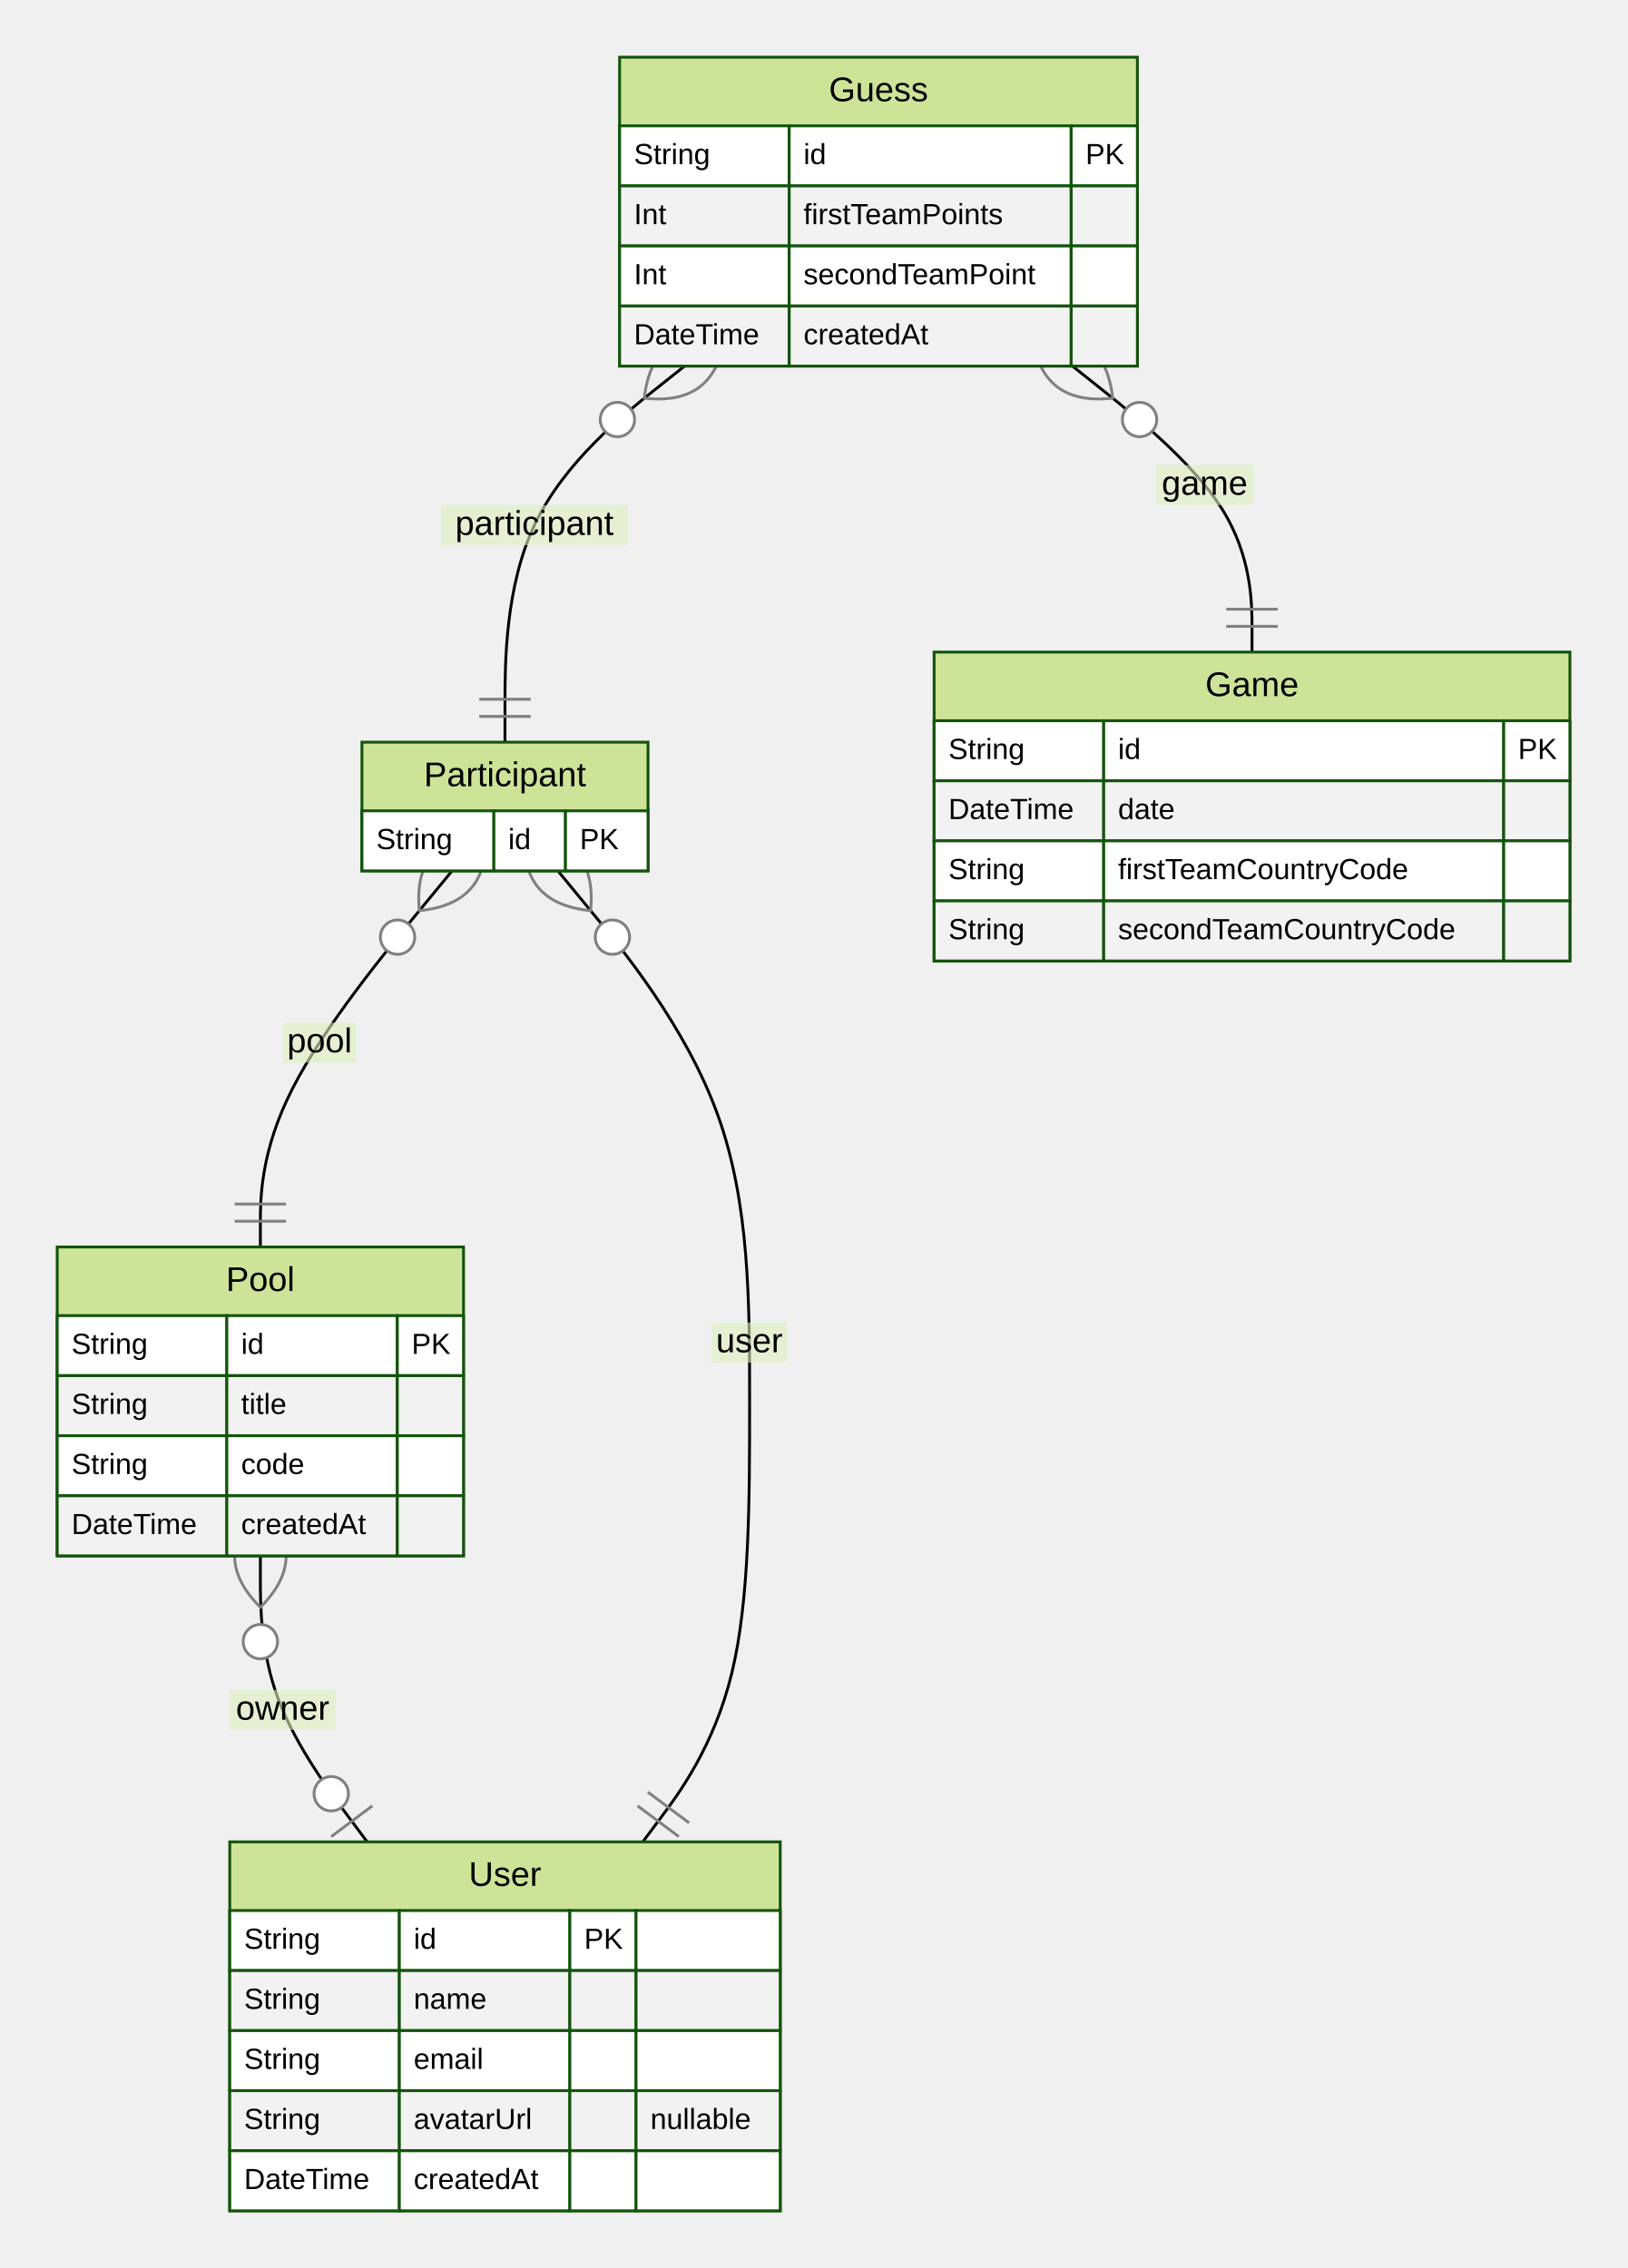
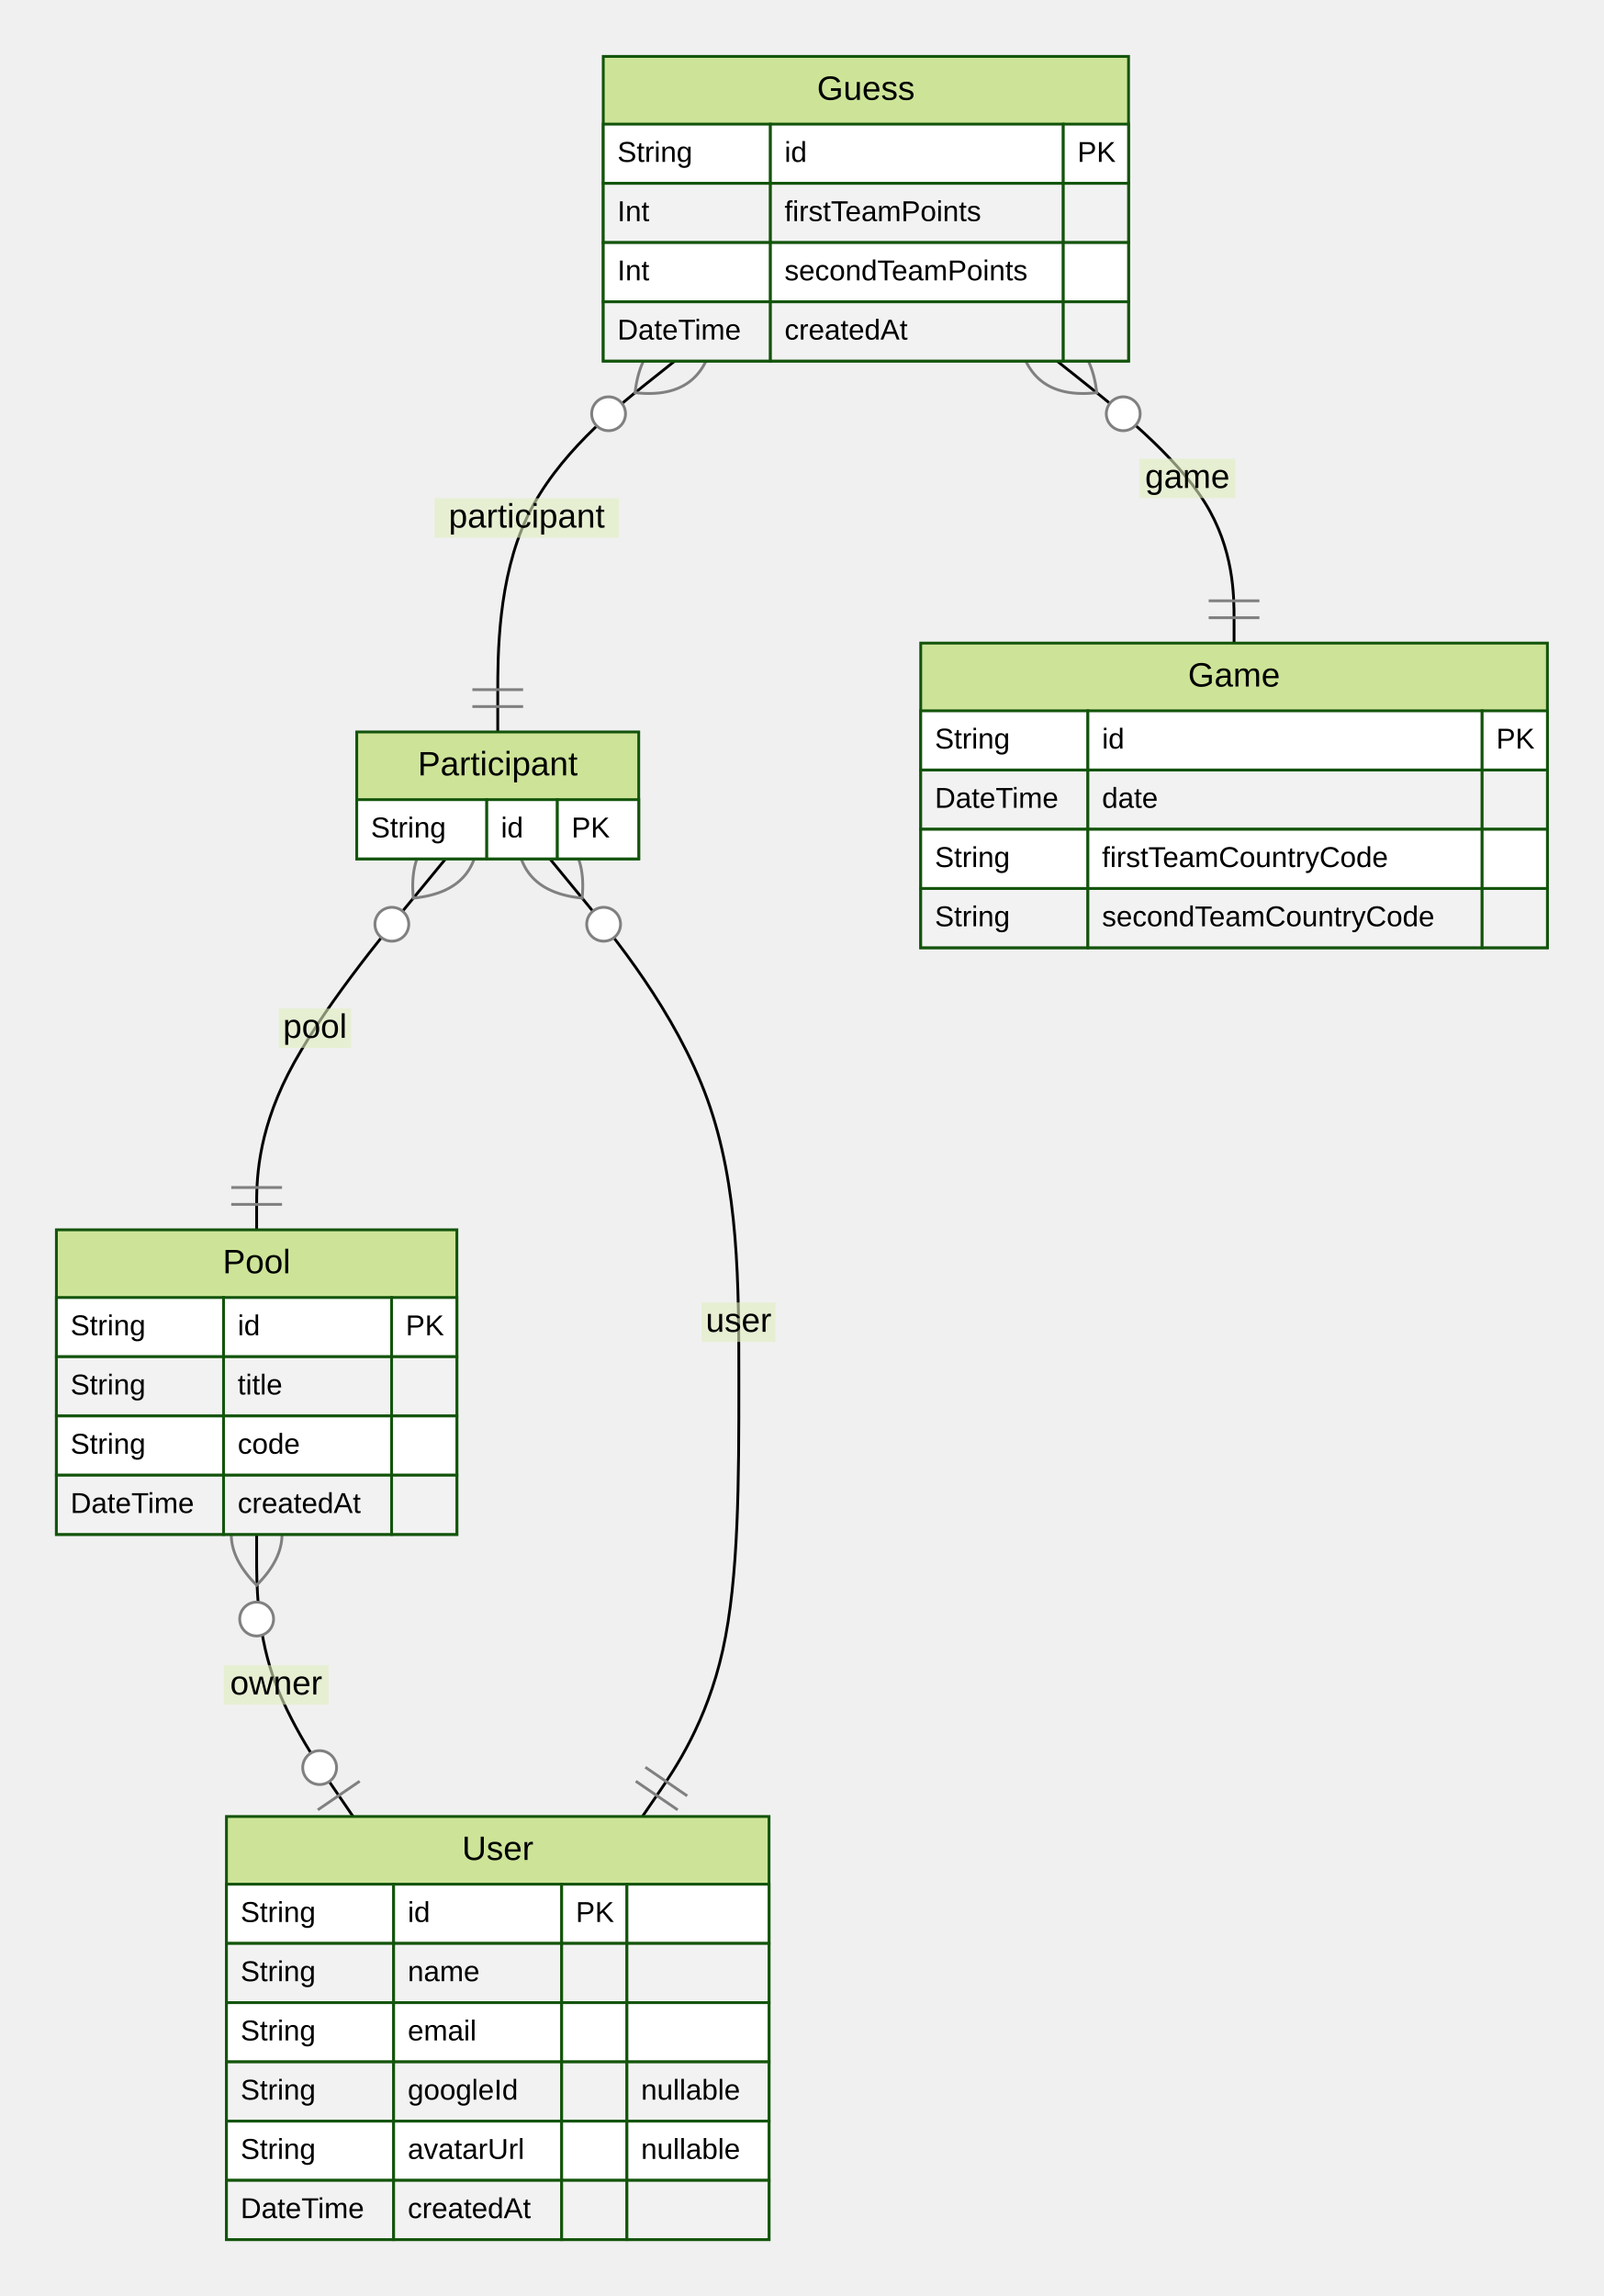
- <svg xmlns="http://www.w3.org/2000/svg" aria-labelledby="chart-title-mermaid-0 chart-desc-mermaid-0" role="img" viewBox="0 0 568.751 793" style="max-width: 568.751px; background-color: white;" width="100%" id="mermaid-0">
+ <svg xmlns="http://www.w3.org/2000/svg" aria-labelledby="chart-title-mermaid-0 chart-desc-mermaid-0" role="img" viewBox="0 0 568.751 814" style="max-width: 568.751px; background-color: white;" width="100%" id="mermaid-0">
  <style>#mermaid-0 {font-family:"trebuchet ms",verdana,arial,sans-serif;font-size:16px;fill:#000000;}#mermaid-0 .error-icon{fill:#552222;}#mermaid-0 .error-text{fill:#552222;stroke:#552222;}#mermaid-0 .edge-thickness-normal{stroke-width:2px;}#mermaid-0 .edge-thickness-thick{stroke-width:3.5px;}#mermaid-0 .edge-pattern-solid{stroke-dasharray:0;}#mermaid-0 .edge-pattern-dashed{stroke-dasharray:3;}#mermaid-0 .edge-pattern-dotted{stroke-dasharray:2;}#mermaid-0 .marker{fill:#000000;stroke:#000000;}#mermaid-0 .marker.cross{stroke:#000000;}#mermaid-0 svg{font-family:"trebuchet ms",verdana,arial,sans-serif;font-size:16px;}#mermaid-0 .entityBox{fill:#cde498;stroke:#13540c;}#mermaid-0 .attributeBoxOdd{fill:#ffffff;stroke:#13540c;}#mermaid-0 .attributeBoxEven{fill:#f2f2f2;stroke:#13540c;}#mermaid-0 .relationshipLabelBox{fill:hsl(78.158, 58.462%, 84.51%);opacity:0.7;background-color:hsl(78.158, 58.462%, 84.51%);}#mermaid-0 .relationshipLabelBox rect{opacity:0.5;}#mermaid-0 .relationshipLine{stroke:#000000;}#mermaid-0 :root{--mermaid-font-family:"trebuchet ms",verdana,arial,sans-serif;}</style>
  <g />
  <defs>
    <marker orient="auto" markerHeight="18" markerWidth="18" refY="9" refX="0" id="ONLY_ONE_START">
      <path d="M9,0 L9,18 M15,0 L15,18" fill="none" stroke="gray" />
    </marker>
  </defs>
  <defs>
    <marker orient="auto" markerHeight="18" markerWidth="18" refY="9" refX="18" id="ONLY_ONE_END">
      <path d="M3,0 L3,18 M9,0 L9,18" fill="none" stroke="gray" />
    </marker>
  </defs>
  <defs>
    <marker orient="auto" markerHeight="18" markerWidth="30" refY="9" refX="0" id="ZERO_OR_ONE_START">
      <circle r="6" cy="9" cx="21" fill="white" stroke="gray" />
      <path d="M9,0 L9,18" fill="none" stroke="gray" />
    </marker>
  </defs>
  <defs>
    <marker orient="auto" markerHeight="18" markerWidth="30" refY="9" refX="30" id="ZERO_OR_ONE_END">
      <circle r="6" cy="9" cx="9" fill="white" stroke="gray" />
      <path d="M21,0 L21,18" fill="none" stroke="gray" />
    </marker>
  </defs>
  <defs>
    <marker orient="auto" markerHeight="36" markerWidth="45" refY="18" refX="18" id="ONE_OR_MORE_START">
      <path d="M0,18 Q 18,0 36,18 Q 18,36 0,18 M42,9 L42,27" fill="none" stroke="gray" />
    </marker>
  </defs>
  <defs>
    <marker orient="auto" markerHeight="36" markerWidth="45" refY="18" refX="27" id="ONE_OR_MORE_END">
      <path d="M3,9 L3,27 M9,18 Q27,0 45,18 Q27,36 9,18" fill="none" stroke="gray" />
    </marker>
  </defs>
  <defs>
    <marker orient="auto" markerHeight="36" markerWidth="57" refY="18" refX="18" id="ZERO_OR_MORE_START">
      <circle r="6" cy="18" cx="48" fill="white" stroke="gray" />
      <path d="M0,18 Q18,0 36,18 Q18,36 0,18" fill="none" stroke="gray" />
    </marker>
  </defs>
  <defs>
    <marker orient="auto" markerHeight="36" markerWidth="57" refY="18" refX="39" id="ZERO_OR_MORE_END">
      <circle r="6" cy="18" cx="9" fill="white" stroke="gray" />
      <path d="M21,18 Q39,0 57,18 Q39,36 21,18" fill="none" stroke="gray" />
    </marker>
  </defs>
-   <path marker-start="url(#ZERO_OR_MORE_START)" marker-end="url(#ZERO_OR_ONE_END)" fill="none" stroke="gray" d="M91.01,544L91.01,552.333C91.01,560.667,91.01,577.333,97.233,594C103.456,610.667,115.902,627.333,122.125,635.667L128.348,644" class="er relationshipLine" />
-   <path marker-start="url(#ZERO_OR_MORE_START)" marker-end="url(#ONLY_ONE_END)" fill="none" stroke="gray" d="M195.013,304.5L206.181,318.083C217.348,331.667,239.684,358.833,250.851,389.75C262.019,420.667,262.019,455.333,262.019,490C262.019,524.667,262.019,559.333,255.796,585C249.573,610.667,237.127,627.333,230.904,635.667L224.681,644" class="er relationshipLine" />
+   <path marker-start="url(#ZERO_OR_MORE_START)" marker-end="url(#ZERO_OR_ONE_END)" fill="none" stroke="gray" d="M91.01,544L91.01,552.333C91.01,560.667,91.01,577.333,96.71,594C102.41,610.667,113.811,627.333,119.511,635.667L125.211,644" class="er relationshipLine" />
+   <path marker-start="url(#ZERO_OR_MORE_START)" marker-end="url(#ONLY_ONE_END)" fill="none" stroke="gray" d="M195.013,304.5L206.181,318.083C217.348,331.667,239.684,358.833,250.851,389.75C262.019,420.667,262.019,455.333,262.019,490C262.019,524.667,262.019,559.333,256.319,585C250.618,610.667,239.218,627.333,233.518,635.667L227.817,644" class="er relationshipLine" />
  <path marker-start="url(#ZERO_OR_MORE_START)" marker-end="url(#ONLY_ONE_END)" fill="none" stroke="gray" d="M158.016,304.5L146.848,318.083C135.68,331.667,113.345,358.833,102.177,380.75C91.01,402.667,91.01,419.333,91.01,427.667L91.01,436" class="er relationshipLine" />
  <path marker-start="url(#ZERO_OR_MORE_START)" marker-end="url(#ONLY_ONE_END)" fill="none" stroke="gray" d="M239.283,128L228.822,136.333C218.36,144.667,197.437,161.333,186.976,183.25C176.514,205.167,176.514,232.333,176.514,245.917L176.514,259.5" class="er relationshipLine" />
  <path marker-start="url(#ZERO_OR_MORE_START)" marker-end="url(#ONLY_ONE_END)" fill="none" stroke="gray" d="M374.864,128L385.325,136.333C395.787,144.667,416.71,161.333,427.171,178C437.633,194.667,437.633,211.333,437.633,219.667L437.633,228" class="er relationshipLine" />
  <g transform="translate(20,436 )" id="Pool">
    <rect height="108" width="142.019" y="0" x="0" stroke="gray" fill-opacity="100%" fill="honeydew" class="er entityBox" />
    <text transform="translate(71.00957,12)" style="font-family: &quot;trebuchet ms&quot;, verdana, arial, sans-serif;; font-size: 12px" text-anchor="middle" dominant-baseline="middle" y="0" x="0" id="entity-Pool" class="er entityLabel">Pool</text>
    <rect height="21" width="59.281" y="24" x="0" stroke="gray" fill-opacity="100%" fill="honeydew" class="er attributeBoxOdd" />
    <text transform="translate(5,34.5)" style="font-family: &quot;trebuchet ms&quot;, verdana, arial, sans-serif;; font-size: 10.2px" text-anchor="left" dominant-baseline="middle" y="0" x="0" id="entity-Pool-attr-1-type" class="er entityLabel">String</text>
    <rect height="21" width="59.595" y="24" x="59.281" stroke="gray" fill-opacity="100%" fill="honeydew" class="er attributeBoxOdd" />
    <text transform="translate(64.28125,34.5)" style="font-family: &quot;trebuchet ms&quot;, verdana, arial, sans-serif;; font-size: 10.2px" text-anchor="left" dominant-baseline="middle" y="0" x="0" id="entity-Pool-attr-1-name" class="er entityLabel">id</text>
    <rect height="21" width="23.143" y="24" x="118.876" stroke="gray" fill-opacity="100%" fill="honeydew" class="er attributeBoxOdd" />
    <text transform="translate(123.8758,34.5)" style="font-family: &quot;trebuchet ms&quot;, verdana, arial, sans-serif;; font-size: 10.2px" text-anchor="left" dominant-baseline="middle" y="0" x="0" id="entity-Pool-attr-1-key" class="er entityLabel">PK</text>
    <rect height="21" width="59.281" y="45" x="0" stroke="gray" fill-opacity="100%" fill="honeydew" class="er attributeBoxEven" />
    <text transform="translate(5,55.5)" style="font-family: &quot;trebuchet ms&quot;, verdana, arial, sans-serif;; font-size: 10.2px" text-anchor="left" dominant-baseline="middle" y="0" x="0" id="entity-Pool-attr-2-type" class="er entityLabel">String</text>
    <rect height="21" width="59.595" y="45" x="59.281" stroke="gray" fill-opacity="100%" fill="honeydew" class="er attributeBoxEven" />
    <text transform="translate(64.28125,55.5)" style="font-family: &quot;trebuchet ms&quot;, verdana, arial, sans-serif;; font-size: 10.2px" text-anchor="left" dominant-baseline="middle" y="0" x="0" id="entity-Pool-attr-2-name" class="er entityLabel">title</text>
    <rect height="21" width="23.143" y="45" x="118.876" stroke="gray" fill-opacity="100%" fill="honeydew" class="er attributeBoxEven" />
    <text transform="translate(123.8758,55.5)" style="font-family: &quot;trebuchet ms&quot;, verdana, arial, sans-serif;; font-size: 10.2px" text-anchor="left" dominant-baseline="middle" y="0" x="0" id="entity-Pool-attr-2-key" class="er entityLabel" />
    <rect height="21" width="59.281" y="66" x="0" stroke="gray" fill-opacity="100%" fill="honeydew" class="er attributeBoxOdd" />
    <text transform="translate(5,76.5)" style="font-family: &quot;trebuchet ms&quot;, verdana, arial, sans-serif;; font-size: 10.2px" text-anchor="left" dominant-baseline="middle" y="0" x="0" id="entity-Pool-attr-3-type" class="er entityLabel">String</text>
    <rect height="21" width="59.595" y="66" x="59.281" stroke="gray" fill-opacity="100%" fill="honeydew" class="er attributeBoxOdd" />
    <text transform="translate(64.28125,76.5)" style="font-family: &quot;trebuchet ms&quot;, verdana, arial, sans-serif;; font-size: 10.2px" text-anchor="left" dominant-baseline="middle" y="0" x="0" id="entity-Pool-attr-3-name" class="er entityLabel">code</text>
    <rect height="21" width="23.143" y="66" x="118.876" stroke="gray" fill-opacity="100%" fill="honeydew" class="er attributeBoxOdd" />
    <text transform="translate(123.8758,76.5)" style="font-family: &quot;trebuchet ms&quot;, verdana, arial, sans-serif;; font-size: 10.2px" text-anchor="left" dominant-baseline="middle" y="0" x="0" id="entity-Pool-attr-3-key" class="er entityLabel" />
    <rect height="21" width="59.281" y="87" x="0" stroke="gray" fill-opacity="100%" fill="honeydew" class="er attributeBoxEven" />
    <text transform="translate(5,97.5)" style="font-family: &quot;trebuchet ms&quot;, verdana, arial, sans-serif;; font-size: 10.2px" text-anchor="left" dominant-baseline="middle" y="0" x="0" id="entity-Pool-attr-4-type" class="er entityLabel">DateTime</text>
    <rect height="21" width="59.595" y="87" x="59.281" stroke="gray" fill-opacity="100%" fill="honeydew" class="er attributeBoxEven" />
    <text transform="translate(64.28125,97.5)" style="font-family: &quot;trebuchet ms&quot;, verdana, arial, sans-serif;; font-size: 10.2px" text-anchor="left" dominant-baseline="middle" y="0" x="0" id="entity-Pool-attr-4-name" class="er entityLabel">createdAt</text>
    <rect height="21" width="23.143" y="87" x="118.876" stroke="gray" fill-opacity="100%" fill="honeydew" class="er attributeBoxEven" />
    <text transform="translate(123.8758,97.5)" style="font-family: &quot;trebuchet ms&quot;, verdana, arial, sans-serif;; font-size: 10.2px" text-anchor="left" dominant-baseline="middle" y="0" x="0" id="entity-Pool-attr-4-key" class="er entityLabel" />
  </g>
  <g transform="translate(126.5144,259.5 )" id="Participant">
    <rect height="45" width="100" y="0" x="0" stroke="gray" fill-opacity="100%" fill="honeydew" class="er entityBox" />
    <text transform="translate(50,12)" style="font-family: &quot;trebuchet ms&quot;, verdana, arial, sans-serif;; font-size: 12px" text-anchor="middle" dominant-baseline="middle" y="0" x="0" id="entity-Participant" class="er entityLabel">Participant</text>
    <rect height="21" width="46.119" y="24" x="0" stroke="gray" fill-opacity="100%" fill="honeydew" class="er attributeBoxOdd" />
    <text transform="translate(5,34.5)" style="font-family: &quot;trebuchet ms&quot;, verdana, arial, sans-serif;; font-size: 10.2px" text-anchor="left" dominant-baseline="middle" y="0" x="0" id="entity-Participant-attr-1-type" class="er entityLabel">String</text>
    <rect height="21" width="25.025" y="24" x="46.119" stroke="gray" fill-opacity="100%" fill="honeydew" class="er attributeBoxOdd" />
    <text transform="translate(51.11889,34.5)" style="font-family: &quot;trebuchet ms&quot;, verdana, arial, sans-serif;; font-size: 10.2px" text-anchor="left" dominant-baseline="middle" y="0" x="0" id="entity-Participant-attr-1-name" class="er entityLabel">id</text>
    <rect height="21" width="28.856" y="24" x="71.144" stroke="gray" fill-opacity="100%" fill="honeydew" class="er attributeBoxOdd" />
    <text transform="translate(76.14402,34.5)" style="font-family: &quot;trebuchet ms&quot;, verdana, arial, sans-serif;; font-size: 10.2px" text-anchor="left" dominant-baseline="middle" y="0" x="0" id="entity-Participant-attr-1-key" class="er entityLabel">PK</text>
  </g>
  <g transform="translate(80.30947,644 )" id="User">
-     <rect height="129" width="192.41" y="0" x="0" stroke="gray" fill-opacity="100%" fill="honeydew" class="er entityBox" />
+     <rect height="150" width="192.41" y="0" x="0" stroke="gray" fill-opacity="100%" fill="honeydew" class="er entityBox" />
    <text transform="translate(96.20488,12)" style="font-family: &quot;trebuchet ms&quot;, verdana, arial, sans-serif;; font-size: 12px" text-anchor="middle" dominant-baseline="middle" y="0" x="0" id="entity-User" class="er entityLabel">User</text>
    <rect height="21" width="59.281" y="24" x="0" stroke="gray" fill-opacity="100%" fill="honeydew" class="er attributeBoxOdd" />
    <text transform="translate(5,34.5)" style="font-family: &quot;trebuchet ms&quot;, verdana, arial, sans-serif;; font-size: 10.2px" text-anchor="left" dominant-baseline="middle" y="0" x="0" id="entity-User-attr-1-type" class="er entityLabel">String</text>
    <rect height="21" width="59.595" y="24" x="59.281" stroke="gray" fill-opacity="100%" fill="honeydew" class="er attributeBoxOdd" />
    <text transform="translate(64.28125,34.5)" style="font-family: &quot;trebuchet ms&quot;, verdana, arial, sans-serif;; font-size: 10.2px" text-anchor="left" dominant-baseline="middle" y="0" x="0" id="entity-User-attr-1-name" class="er entityLabel">id</text>
    <rect height="21" width="23.143" y="24" x="118.876" stroke="gray" fill-opacity="100%" fill="honeydew" class="er attributeBoxOdd" />
    <text transform="translate(123.8758,34.5)" style="font-family: &quot;trebuchet ms&quot;, verdana, arial, sans-serif;; font-size: 10.2px" text-anchor="left" dominant-baseline="middle" y="0" x="0" id="entity-User-attr-1-key" class="er entityLabel">PK</text>
    <rect height="21" width="50.391" y="24" x="142.019" stroke="gray" fill-opacity="100%" fill="honeydew" class="er attributeBoxOdd" />
    <text transform="translate(147.0191,34.5)" style="font-family: &quot;trebuchet ms&quot;, verdana, arial, sans-serif;; font-size: 10.2px" text-anchor="left" dominant-baseline="middle" y="0" x="0" id="entity-User-attr-1-comment" class="er entityLabel" />
    <rect height="21" width="59.281" y="45" x="0" stroke="gray" fill-opacity="100%" fill="honeydew" class="er attributeBoxEven" />
    <text transform="translate(5,55.5)" style="font-family: &quot;trebuchet ms&quot;, verdana, arial, sans-serif;; font-size: 10.2px" text-anchor="left" dominant-baseline="middle" y="0" x="0" id="entity-User-attr-2-type" class="er entityLabel">String</text>
    <rect height="21" width="59.595" y="45" x="59.281" stroke="gray" fill-opacity="100%" fill="honeydew" class="er attributeBoxEven" />
    <text transform="translate(64.28125,55.5)" style="font-family: &quot;trebuchet ms&quot;, verdana, arial, sans-serif;; font-size: 10.2px" text-anchor="left" dominant-baseline="middle" y="0" x="0" id="entity-User-attr-2-name" class="er entityLabel">name</text>
    <rect height="21" width="23.143" y="45" x="118.876" stroke="gray" fill-opacity="100%" fill="honeydew" class="er attributeBoxEven" />
    <text transform="translate(123.8758,55.5)" style="font-family: &quot;trebuchet ms&quot;, verdana, arial, sans-serif;; font-size: 10.2px" text-anchor="left" dominant-baseline="middle" y="0" x="0" id="entity-User-attr-2-key" class="er entityLabel" />
    <rect height="21" width="50.391" y="45" x="142.019" stroke="gray" fill-opacity="100%" fill="honeydew" class="er attributeBoxEven" />
    <text transform="translate(147.0191,55.5)" style="font-family: &quot;trebuchet ms&quot;, verdana, arial, sans-serif;; font-size: 10.2px" text-anchor="left" dominant-baseline="middle" y="0" x="0" id="entity-User-attr-2-comment" class="er entityLabel" />
    <rect height="21" width="59.281" y="66" x="0" stroke="gray" fill-opacity="100%" fill="honeydew" class="er attributeBoxOdd" />
    <text transform="translate(5,76.5)" style="font-family: &quot;trebuchet ms&quot;, verdana, arial, sans-serif;; font-size: 10.2px" text-anchor="left" dominant-baseline="middle" y="0" x="0" id="entity-User-attr-3-type" class="er entityLabel">String</text>
    <rect height="21" width="59.595" y="66" x="59.281" stroke="gray" fill-opacity="100%" fill="honeydew" class="er attributeBoxOdd" />
    <text transform="translate(64.28125,76.5)" style="font-family: &quot;trebuchet ms&quot;, verdana, arial, sans-serif;; font-size: 10.2px" text-anchor="left" dominant-baseline="middle" y="0" x="0" id="entity-User-attr-3-name" class="er entityLabel">email</text>
    <rect height="21" width="23.143" y="66" x="118.876" stroke="gray" fill-opacity="100%" fill="honeydew" class="er attributeBoxOdd" />
    <text transform="translate(123.8758,76.5)" style="font-family: &quot;trebuchet ms&quot;, verdana, arial, sans-serif;; font-size: 10.2px" text-anchor="left" dominant-baseline="middle" y="0" x="0" id="entity-User-attr-3-key" class="er entityLabel" />
    <rect height="21" width="50.391" y="66" x="142.019" stroke="gray" fill-opacity="100%" fill="honeydew" class="er attributeBoxOdd" />
    <text transform="translate(147.0191,76.5)" style="font-family: &quot;trebuchet ms&quot;, verdana, arial, sans-serif;; font-size: 10.2px" text-anchor="left" dominant-baseline="middle" y="0" x="0" id="entity-User-attr-3-comment" class="er entityLabel" />
    <rect height="21" width="59.281" y="87" x="0" stroke="gray" fill-opacity="100%" fill="honeydew" class="er attributeBoxEven" />
    <text transform="translate(5,97.5)" style="font-family: &quot;trebuchet ms&quot;, verdana, arial, sans-serif;; font-size: 10.2px" text-anchor="left" dominant-baseline="middle" y="0" x="0" id="entity-User-attr-4-type" class="er entityLabel">String</text>
    <rect height="21" width="59.595" y="87" x="59.281" stroke="gray" fill-opacity="100%" fill="honeydew" class="er attributeBoxEven" />
-     <text transform="translate(64.28125,97.5)" style="font-family: &quot;trebuchet ms&quot;, verdana, arial, sans-serif;; font-size: 10.2px" text-anchor="left" dominant-baseline="middle" y="0" x="0" id="entity-User-attr-4-name" class="er entityLabel">avatarUrl</text>
+     <text transform="translate(64.28125,97.5)" style="font-family: &quot;trebuchet ms&quot;, verdana, arial, sans-serif;; font-size: 10.2px" text-anchor="left" dominant-baseline="middle" y="0" x="0" id="entity-User-attr-4-name" class="er entityLabel">googleId</text>
    <rect height="21" width="23.143" y="87" x="118.876" stroke="gray" fill-opacity="100%" fill="honeydew" class="er attributeBoxEven" />
    <text transform="translate(123.8758,97.5)" style="font-family: &quot;trebuchet ms&quot;, verdana, arial, sans-serif;; font-size: 10.2px" text-anchor="left" dominant-baseline="middle" y="0" x="0" id="entity-User-attr-4-key" class="er entityLabel" />
    <rect height="21" width="50.391" y="87" x="142.019" stroke="gray" fill-opacity="100%" fill="honeydew" class="er attributeBoxEven" />
    <text transform="translate(147.0191,97.5)" style="font-family: &quot;trebuchet ms&quot;, verdana, arial, sans-serif;; font-size: 10.2px" text-anchor="left" dominant-baseline="middle" y="0" x="0" id="entity-User-attr-4-comment" class="er entityLabel">nullable</text>
    <rect height="21" width="59.281" y="108" x="0" stroke="gray" fill-opacity="100%" fill="honeydew" class="er attributeBoxOdd" />
-     <text transform="translate(5,118.5)" style="font-family: &quot;trebuchet ms&quot;, verdana, arial, sans-serif;; font-size: 10.2px" text-anchor="left" dominant-baseline="middle" y="0" x="0" id="entity-User-attr-5-type" class="er entityLabel">DateTime</text>
+     <text transform="translate(5,118.5)" style="font-family: &quot;trebuchet ms&quot;, verdana, arial, sans-serif;; font-size: 10.2px" text-anchor="left" dominant-baseline="middle" y="0" x="0" id="entity-User-attr-5-type" class="er entityLabel">String</text>
    <rect height="21" width="59.595" y="108" x="59.281" stroke="gray" fill-opacity="100%" fill="honeydew" class="er attributeBoxOdd" />
-     <text transform="translate(64.28125,118.5)" style="font-family: &quot;trebuchet ms&quot;, verdana, arial, sans-serif;; font-size: 10.2px" text-anchor="left" dominant-baseline="middle" y="0" x="0" id="entity-User-attr-5-name" class="er entityLabel">createdAt</text>
+     <text transform="translate(64.28125,118.5)" style="font-family: &quot;trebuchet ms&quot;, verdana, arial, sans-serif;; font-size: 10.2px" text-anchor="left" dominant-baseline="middle" y="0" x="0" id="entity-User-attr-5-name" class="er entityLabel">avatarUrl</text>
    <rect height="21" width="23.143" y="108" x="118.876" stroke="gray" fill-opacity="100%" fill="honeydew" class="er attributeBoxOdd" />
    <text transform="translate(123.8758,118.5)" style="font-family: &quot;trebuchet ms&quot;, verdana, arial, sans-serif;; font-size: 10.2px" text-anchor="left" dominant-baseline="middle" y="0" x="0" id="entity-User-attr-5-key" class="er entityLabel" />
    <rect height="21" width="50.391" y="108" x="142.019" stroke="gray" fill-opacity="100%" fill="honeydew" class="er attributeBoxOdd" />
-     <text transform="translate(147.0191,118.5)" style="font-family: &quot;trebuchet ms&quot;, verdana, arial, sans-serif;; font-size: 10.2px" text-anchor="left" dominant-baseline="middle" y="0" x="0" id="entity-User-attr-5-comment" class="er entityLabel" />
+     <text transform="translate(147.0191,118.5)" style="font-family: &quot;trebuchet ms&quot;, verdana, arial, sans-serif;; font-size: 10.2px" text-anchor="left" dominant-baseline="middle" y="0" x="0" id="entity-User-attr-5-comment" class="er entityLabel">nullable</text>
+     <rect height="21" width="59.281" y="129" x="0" stroke="gray" fill-opacity="100%" fill="honeydew" class="er attributeBoxEven" />
+     <text transform="translate(5,139.5)" style="font-family: &quot;trebuchet ms&quot;, verdana, arial, sans-serif;; font-size: 10.2px" text-anchor="left" dominant-baseline="middle" y="0" x="0" id="entity-User-attr-6-type" class="er entityLabel">DateTime</text>
+     <rect height="21" width="59.595" y="129" x="59.281" stroke="gray" fill-opacity="100%" fill="honeydew" class="er attributeBoxEven" />
+     <text transform="translate(64.28125,139.5)" style="font-family: &quot;trebuchet ms&quot;, verdana, arial, sans-serif;; font-size: 10.2px" text-anchor="left" dominant-baseline="middle" y="0" x="0" id="entity-User-attr-6-name" class="er entityLabel">createdAt</text>
+     <rect height="21" width="23.143" y="129" x="118.876" stroke="gray" fill-opacity="100%" fill="honeydew" class="er attributeBoxEven" />
+     <text transform="translate(123.8758,139.5)" style="font-family: &quot;trebuchet ms&quot;, verdana, arial, sans-serif;; font-size: 10.2px" text-anchor="left" dominant-baseline="middle" y="0" x="0" id="entity-User-attr-6-key" class="er entityLabel" />
+     <rect height="21" width="50.391" y="129" x="142.019" stroke="gray" fill-opacity="100%" fill="honeydew" class="er attributeBoxEven" />
+     <text transform="translate(147.0191,139.5)" style="font-family: &quot;trebuchet ms&quot;, verdana, arial, sans-serif;; font-size: 10.2px" text-anchor="left" dominant-baseline="middle" y="0" x="0" id="entity-User-attr-6-comment" class="er entityLabel" />
  </g>
  <g transform="translate(326.5144,228 )" id="Game">
    <rect height="108" width="222.237" y="0" x="0" stroke="gray" fill-opacity="100%" fill="honeydew" class="er entityBox" />
    <text transform="translate(111.1185,12)" style="font-family: &quot;trebuchet ms&quot;, verdana, arial, sans-serif;; font-size: 12px" text-anchor="middle" dominant-baseline="middle" y="0" x="0" id="entity-Game" class="er entityLabel">Game</text>
    <rect height="21" width="59.281" y="24" x="0" stroke="gray" fill-opacity="100%" fill="honeydew" class="er attributeBoxOdd" />
    <text transform="translate(5,34.5)" style="font-family: &quot;trebuchet ms&quot;, verdana, arial, sans-serif;; font-size: 10.2px" text-anchor="left" dominant-baseline="middle" y="0" x="0" id="entity-Game-attr-1-type" class="er entityLabel">String</text>
    <rect height="21" width="139.812" y="24" x="59.281" stroke="gray" fill-opacity="100%" fill="honeydew" class="er attributeBoxOdd" />
    <text transform="translate(64.28125,34.5)" style="font-family: &quot;trebuchet ms&quot;, verdana, arial, sans-serif;; font-size: 10.2px" text-anchor="left" dominant-baseline="middle" y="0" x="0" id="entity-Game-attr-1-name" class="er entityLabel">id</text>
    <rect height="21" width="23.143" y="24" x="199.094" stroke="gray" fill-opacity="100%" fill="honeydew" class="er attributeBoxOdd" />
    <text transform="translate(204.0938,34.5)" style="font-family: &quot;trebuchet ms&quot;, verdana, arial, sans-serif;; font-size: 10.2px" text-anchor="left" dominant-baseline="middle" y="0" x="0" id="entity-Game-attr-1-key" class="er entityLabel">PK</text>
    <rect height="21" width="59.281" y="45" x="0" stroke="gray" fill-opacity="100%" fill="honeydew" class="er attributeBoxEven" />
    <text transform="translate(5,55.5)" style="font-family: &quot;trebuchet ms&quot;, verdana, arial, sans-serif;; font-size: 10.2px" text-anchor="left" dominant-baseline="middle" y="0" x="0" id="entity-Game-attr-2-type" class="er entityLabel">DateTime</text>
    <rect height="21" width="139.812" y="45" x="59.281" stroke="gray" fill-opacity="100%" fill="honeydew" class="er attributeBoxEven" />
    <text transform="translate(64.28125,55.5)" style="font-family: &quot;trebuchet ms&quot;, verdana, arial, sans-serif;; font-size: 10.2px" text-anchor="left" dominant-baseline="middle" y="0" x="0" id="entity-Game-attr-2-name" class="er entityLabel">date</text>
    <rect height="21" width="23.143" y="45" x="199.094" stroke="gray" fill-opacity="100%" fill="honeydew" class="er attributeBoxEven" />
    <text transform="translate(204.0938,55.5)" style="font-family: &quot;trebuchet ms&quot;, verdana, arial, sans-serif;; font-size: 10.2px" text-anchor="left" dominant-baseline="middle" y="0" x="0" id="entity-Game-attr-2-key" class="er entityLabel" />
    <rect height="21" width="59.281" y="66" x="0" stroke="gray" fill-opacity="100%" fill="honeydew" class="er attributeBoxOdd" />
    <text transform="translate(5,76.5)" style="font-family: &quot;trebuchet ms&quot;, verdana, arial, sans-serif;; font-size: 10.2px" text-anchor="left" dominant-baseline="middle" y="0" x="0" id="entity-Game-attr-3-type" class="er entityLabel">String</text>
    <rect height="21" width="139.812" y="66" x="59.281" stroke="gray" fill-opacity="100%" fill="honeydew" class="er attributeBoxOdd" />
    <text transform="translate(64.28125,76.5)" style="font-family: &quot;trebuchet ms&quot;, verdana, arial, sans-serif;; font-size: 10.2px" text-anchor="left" dominant-baseline="middle" y="0" x="0" id="entity-Game-attr-3-name" class="er entityLabel">firstTeamCountryCode</text>
    <rect height="21" width="23.143" y="66" x="199.094" stroke="gray" fill-opacity="100%" fill="honeydew" class="er attributeBoxOdd" />
    <text transform="translate(204.0938,76.5)" style="font-family: &quot;trebuchet ms&quot;, verdana, arial, sans-serif;; font-size: 10.2px" text-anchor="left" dominant-baseline="middle" y="0" x="0" id="entity-Game-attr-3-key" class="er entityLabel" />
    <rect height="21" width="59.281" y="87" x="0" stroke="gray" fill-opacity="100%" fill="honeydew" class="er attributeBoxEven" />
    <text transform="translate(5,97.5)" style="font-family: &quot;trebuchet ms&quot;, verdana, arial, sans-serif;; font-size: 10.2px" text-anchor="left" dominant-baseline="middle" y="0" x="0" id="entity-Game-attr-4-type" class="er entityLabel">String</text>
    <rect height="21" width="139.812" y="87" x="59.281" stroke="gray" fill-opacity="100%" fill="honeydew" class="er attributeBoxEven" />
    <text transform="translate(64.28125,97.5)" style="font-family: &quot;trebuchet ms&quot;, verdana, arial, sans-serif;; font-size: 10.2px" text-anchor="left" dominant-baseline="middle" y="0" x="0" id="entity-Game-attr-4-name" class="er entityLabel">secondTeamCountryCode</text>
    <rect height="21" width="23.143" y="87" x="199.094" stroke="gray" fill-opacity="100%" fill="honeydew" class="er attributeBoxEven" />
    <text transform="translate(204.0938,97.5)" style="font-family: &quot;trebuchet ms&quot;, verdana, arial, sans-serif;; font-size: 10.2px" text-anchor="left" dominant-baseline="middle" y="0" x="0" id="entity-Game-attr-4-key" class="er entityLabel" />
  </g>
-   <g transform="translate(216.5801,20 )" id="Guess">
-     <rect height="108" width="180.987" y="0" x="0" stroke="gray" fill-opacity="100%" fill="honeydew" class="er entityBox" />
-     <text transform="translate(90.49355,12)" style="font-family: &quot;trebuchet ms&quot;, verdana, arial, sans-serif;; font-size: 12px" text-anchor="middle" dominant-baseline="middle" y="0" x="0" id="entity-Guess" class="er entityLabel">Guess</text>
+   <g transform="translate(213.9316,20 )" id="Guess">
+     <rect height="108" width="186.284" y="0" x="0" stroke="gray" fill-opacity="100%" fill="honeydew" class="er entityBox" />
+     <text transform="translate(93.14198,12)" style="font-family: &quot;trebuchet ms&quot;, verdana, arial, sans-serif;; font-size: 12px" text-anchor="middle" dominant-baseline="middle" y="0" x="0" id="entity-Guess" class="er entityLabel">Guess</text>
    <rect height="21" width="59.281" y="24" x="0" stroke="gray" fill-opacity="100%" fill="honeydew" class="er attributeBoxOdd" />
    <text transform="translate(5,34.5)" style="font-family: &quot;trebuchet ms&quot;, verdana, arial, sans-serif;; font-size: 10.2px" text-anchor="left" dominant-baseline="middle" y="0" x="0" id="entity-Guess-attr-1-type" class="er entityLabel">String</text>
-     <rect height="21" width="98.562" y="24" x="59.281" stroke="gray" fill-opacity="100%" fill="honeydew" class="er attributeBoxOdd" />
+     <rect height="21" width="103.859" y="24" x="59.281" stroke="gray" fill-opacity="100%" fill="honeydew" class="er attributeBoxOdd" />
    <text transform="translate(64.28125,34.5)" style="font-family: &quot;trebuchet ms&quot;, verdana, arial, sans-serif;; font-size: 10.2px" text-anchor="left" dominant-baseline="middle" y="0" x="0" id="entity-Guess-attr-1-name" class="er entityLabel">id</text>
-     <rect height="21" width="23.143" y="24" x="157.844" stroke="gray" fill-opacity="100%" fill="honeydew" class="er attributeBoxOdd" />
-     <text transform="translate(162.8438,34.5)" style="font-family: &quot;trebuchet ms&quot;, verdana, arial, sans-serif;; font-size: 10.2px" text-anchor="left" dominant-baseline="middle" y="0" x="0" id="entity-Guess-attr-1-key" class="er entityLabel">PK</text>
+     <rect height="21" width="23.143" y="24" x="163.141" stroke="gray" fill-opacity="100%" fill="honeydew" class="er attributeBoxOdd" />
+     <text transform="translate(168.1406,34.5)" style="font-family: &quot;trebuchet ms&quot;, verdana, arial, sans-serif;; font-size: 10.2px" text-anchor="left" dominant-baseline="middle" y="0" x="0" id="entity-Guess-attr-1-key" class="er entityLabel">PK</text>
    <rect height="21" width="59.281" y="45" x="0" stroke="gray" fill-opacity="100%" fill="honeydew" class="er attributeBoxEven" />
    <text transform="translate(5,55.5)" style="font-family: &quot;trebuchet ms&quot;, verdana, arial, sans-serif;; font-size: 10.2px" text-anchor="left" dominant-baseline="middle" y="0" x="0" id="entity-Guess-attr-2-type" class="er entityLabel">Int</text>
-     <rect height="21" width="98.562" y="45" x="59.281" stroke="gray" fill-opacity="100%" fill="honeydew" class="er attributeBoxEven" />
+     <rect height="21" width="103.859" y="45" x="59.281" stroke="gray" fill-opacity="100%" fill="honeydew" class="er attributeBoxEven" />
    <text transform="translate(64.28125,55.5)" style="font-family: &quot;trebuchet ms&quot;, verdana, arial, sans-serif;; font-size: 10.2px" text-anchor="left" dominant-baseline="middle" y="0" x="0" id="entity-Guess-attr-2-name" class="er entityLabel">firstTeamPoints</text>
-     <rect height="21" width="23.143" y="45" x="157.844" stroke="gray" fill-opacity="100%" fill="honeydew" class="er attributeBoxEven" />
-     <text transform="translate(162.8438,55.5)" style="font-family: &quot;trebuchet ms&quot;, verdana, arial, sans-serif;; font-size: 10.2px" text-anchor="left" dominant-baseline="middle" y="0" x="0" id="entity-Guess-attr-2-key" class="er entityLabel" />
+     <rect height="21" width="23.143" y="45" x="163.141" stroke="gray" fill-opacity="100%" fill="honeydew" class="er attributeBoxEven" />
+     <text transform="translate(168.1406,55.5)" style="font-family: &quot;trebuchet ms&quot;, verdana, arial, sans-serif;; font-size: 10.2px" text-anchor="left" dominant-baseline="middle" y="0" x="0" id="entity-Guess-attr-2-key" class="er entityLabel" />
    <rect height="21" width="59.281" y="66" x="0" stroke="gray" fill-opacity="100%" fill="honeydew" class="er attributeBoxOdd" />
    <text transform="translate(5,76.5)" style="font-family: &quot;trebuchet ms&quot;, verdana, arial, sans-serif;; font-size: 10.2px" text-anchor="left" dominant-baseline="middle" y="0" x="0" id="entity-Guess-attr-3-type" class="er entityLabel">Int</text>
-     <rect height="21" width="98.562" y="66" x="59.281" stroke="gray" fill-opacity="100%" fill="honeydew" class="er attributeBoxOdd" />
-     <text transform="translate(64.28125,76.5)" style="font-family: &quot;trebuchet ms&quot;, verdana, arial, sans-serif;; font-size: 10.2px" text-anchor="left" dominant-baseline="middle" y="0" x="0" id="entity-Guess-attr-3-name" class="er entityLabel">secondTeamPoint</text>
-     <rect height="21" width="23.143" y="66" x="157.844" stroke="gray" fill-opacity="100%" fill="honeydew" class="er attributeBoxOdd" />
-     <text transform="translate(162.8438,76.5)" style="font-family: &quot;trebuchet ms&quot;, verdana, arial, sans-serif;; font-size: 10.2px" text-anchor="left" dominant-baseline="middle" y="0" x="0" id="entity-Guess-attr-3-key" class="er entityLabel" />
+     <rect height="21" width="103.859" y="66" x="59.281" stroke="gray" fill-opacity="100%" fill="honeydew" class="er attributeBoxOdd" />
+     <text transform="translate(64.28125,76.5)" style="font-family: &quot;trebuchet ms&quot;, verdana, arial, sans-serif;; font-size: 10.2px" text-anchor="left" dominant-baseline="middle" y="0" x="0" id="entity-Guess-attr-3-name" class="er entityLabel">secondTeamPoints</text>
+     <rect height="21" width="23.143" y="66" x="163.141" stroke="gray" fill-opacity="100%" fill="honeydew" class="er attributeBoxOdd" />
+     <text transform="translate(168.1406,76.5)" style="font-family: &quot;trebuchet ms&quot;, verdana, arial, sans-serif;; font-size: 10.2px" text-anchor="left" dominant-baseline="middle" y="0" x="0" id="entity-Guess-attr-3-key" class="er entityLabel" />
    <rect height="21" width="59.281" y="87" x="0" stroke="gray" fill-opacity="100%" fill="honeydew" class="er attributeBoxEven" />
    <text transform="translate(5,97.5)" style="font-family: &quot;trebuchet ms&quot;, verdana, arial, sans-serif;; font-size: 10.2px" text-anchor="left" dominant-baseline="middle" y="0" x="0" id="entity-Guess-attr-4-type" class="er entityLabel">DateTime</text>
-     <rect height="21" width="98.562" y="87" x="59.281" stroke="gray" fill-opacity="100%" fill="honeydew" class="er attributeBoxEven" />
+     <rect height="21" width="103.859" y="87" x="59.281" stroke="gray" fill-opacity="100%" fill="honeydew" class="er attributeBoxEven" />
    <text transform="translate(64.28125,97.5)" style="font-family: &quot;trebuchet ms&quot;, verdana, arial, sans-serif;; font-size: 10.2px" text-anchor="left" dominant-baseline="middle" y="0" x="0" id="entity-Guess-attr-4-name" class="er entityLabel">createdAt</text>
-     <rect height="21" width="23.143" y="87" x="157.844" stroke="gray" fill-opacity="100%" fill="honeydew" class="er attributeBoxEven" />
-     <text transform="translate(162.8438,97.5)" style="font-family: &quot;trebuchet ms&quot;, verdana, arial, sans-serif;; font-size: 10.2px" text-anchor="left" dominant-baseline="middle" y="0" x="0" id="entity-Guess-attr-4-key" class="er entityLabel" />
-   </g>
-   <rect fill-opacity="85%" fill="white" height="14" width="37.145" y="590.895" x="80.224" class="er relationshipLabelBox" />
-   <text style="font-family: &quot;trebuchet ms&quot;, verdana, arial, sans-serif;; font-size: 12px" dominant-baseline="middle" text-anchor="middle" y="597.895" x="98.796" id="rel1" class="er relationshipLabel">owner</text>
-   <rect fill-opacity="85%" fill="white" height="14" width="26.24" y="462.417" x="248.812" class="er relationshipLabelBox" />
-   <text style="font-family: &quot;trebuchet ms&quot;, verdana, arial, sans-serif;; font-size: 12px" dominant-baseline="middle" text-anchor="middle" y="469.417" x="261.932" id="rel2" class="er relationshipLabel">user</text>
+     <rect height="21" width="23.143" y="87" x="163.141" stroke="gray" fill-opacity="100%" fill="honeydew" class="er attributeBoxEven" />
+     <text transform="translate(168.1406,97.5)" style="font-family: &quot;trebuchet ms&quot;, verdana, arial, sans-serif;; font-size: 10.2px" text-anchor="left" dominant-baseline="middle" y="0" x="0" id="entity-Guess-attr-4-key" class="er entityLabel" />
+   </g>
+   <rect fill-opacity="85%" fill="white" height="14" width="37.145" y="590.358" x="79.361" class="er relationshipLabelBox" />
+   <text style="font-family: &quot;trebuchet ms&quot;, verdana, arial, sans-serif;; font-size: 12px" dominant-baseline="middle" text-anchor="middle" y="597.358" x="97.933" id="rel1" class="er relationshipLabel">owner</text>
+   <rect fill-opacity="85%" fill="white" height="14" width="26.24" y="461.761" x="248.803" class="er relationshipLabelBox" />
+   <text style="font-family: &quot;trebuchet ms&quot;, verdana, arial, sans-serif;; font-size: 12px" dominant-baseline="middle" text-anchor="middle" y="468.761" x="261.923" id="rel2" class="er relationshipLabel">user</text>
  <rect fill-opacity="85%" fill="white" height="14" width="25.641" y="357.542" x="98.876" class="er relationshipLabelBox" />
  <text style="font-family: &quot;trebuchet ms&quot;, verdana, arial, sans-serif;; font-size: 12px" dominant-baseline="middle" text-anchor="middle" y="364.542" x="111.697" id="rel3" class="er relationshipLabel">pool</text>
  <rect fill-opacity="85%" fill="white" height="14" width="65.451" y="176.638" x="154.066" class="er relationshipLabelBox" />
  <text style="font-family: &quot;trebuchet ms&quot;, verdana, arial, sans-serif;; font-size: 12px" dominant-baseline="middle" text-anchor="middle" y="183.638" x="186.792" id="rel4" class="er relationshipLabel">participant</text>
  <rect fill-opacity="85%" fill="white" height="14" width="34.047" y="162.601" x="404.057" class="er relationshipLabelBox" />
  <text style="font-family: &quot;trebuchet ms&quot;, verdana, arial, sans-serif;; font-size: 12px" dominant-baseline="middle" text-anchor="middle" y="169.601" x="421.08" id="rel5" class="er relationshipLabel">game</text>
</svg>
